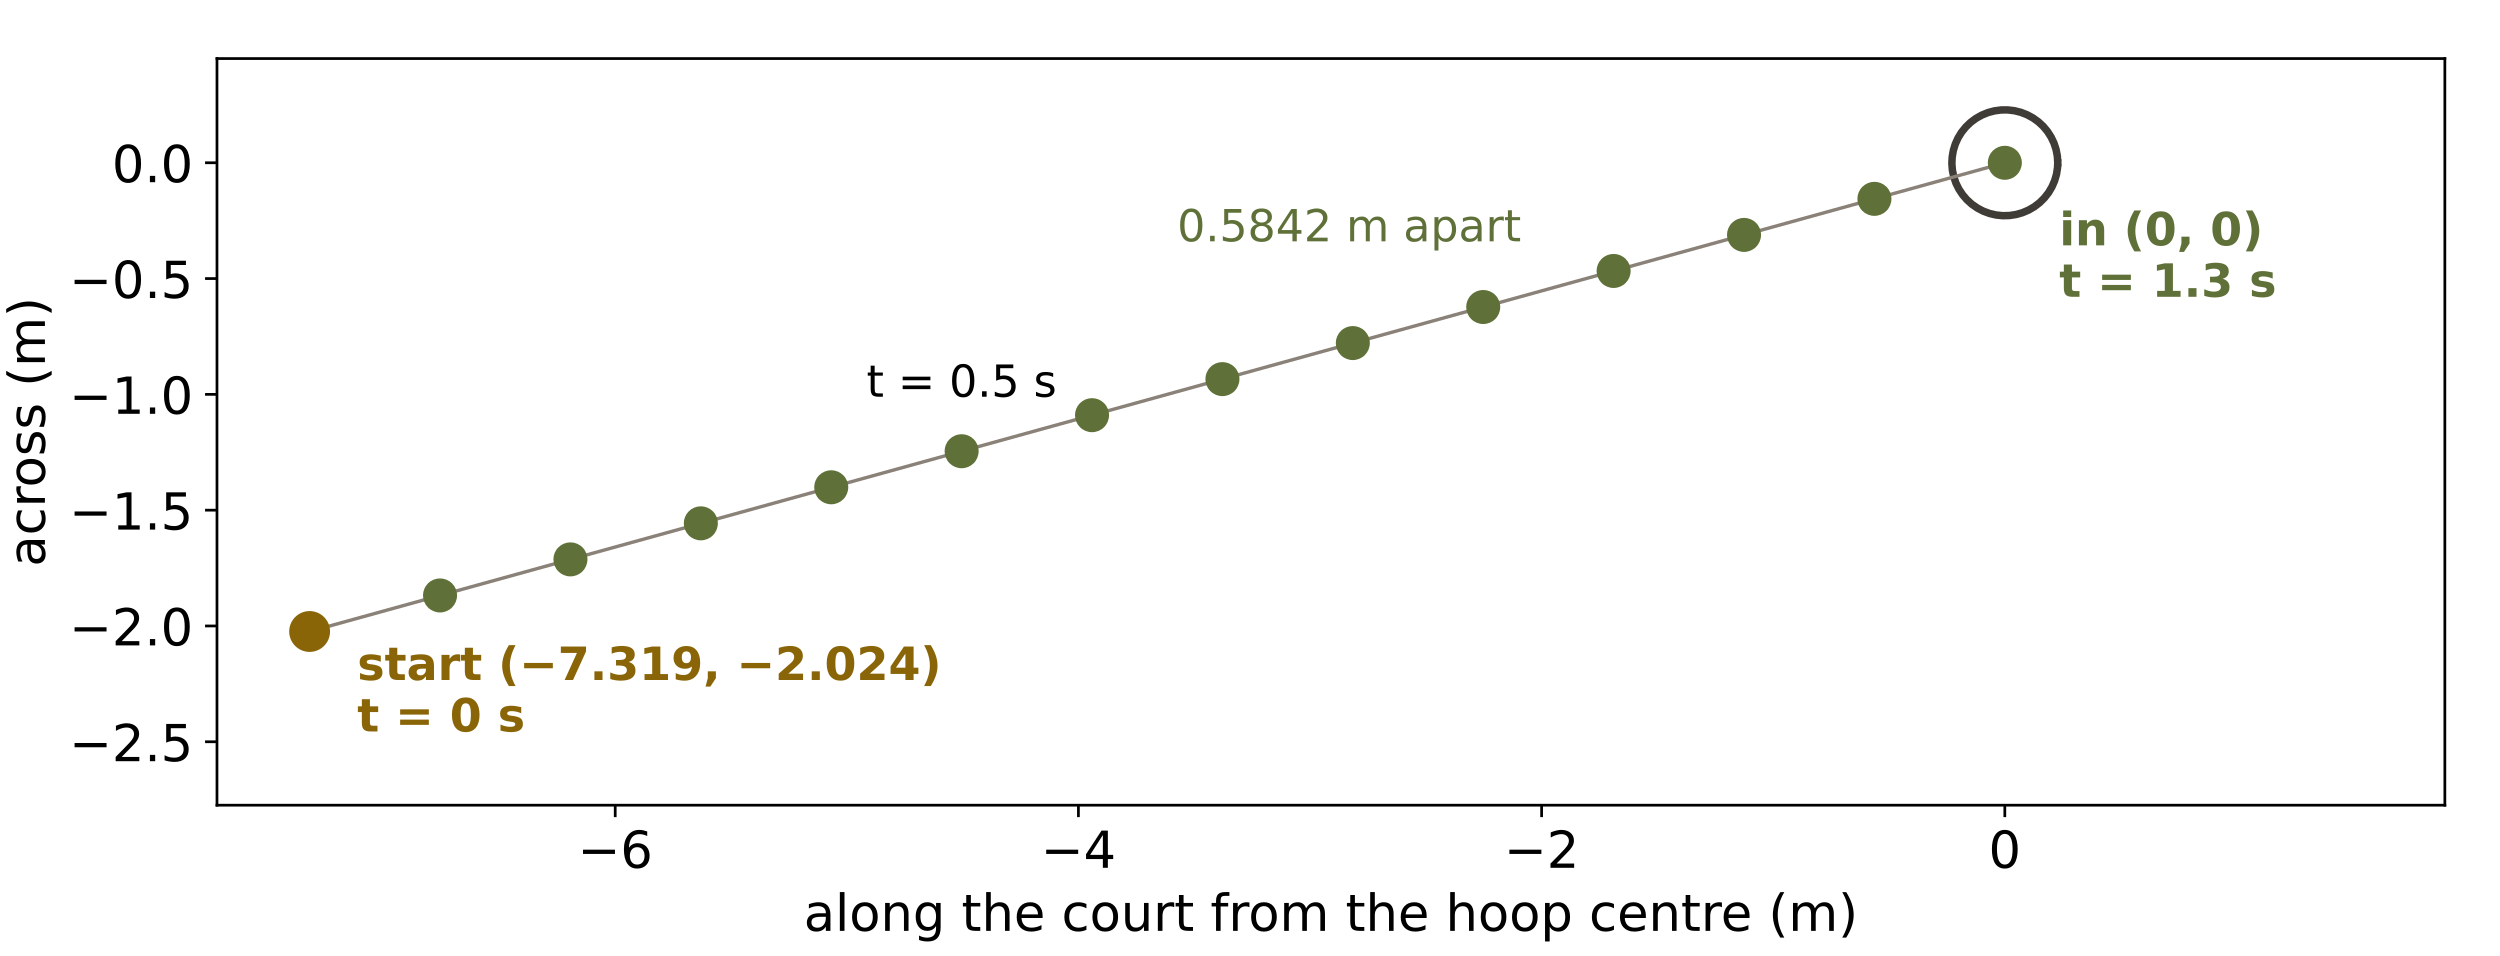
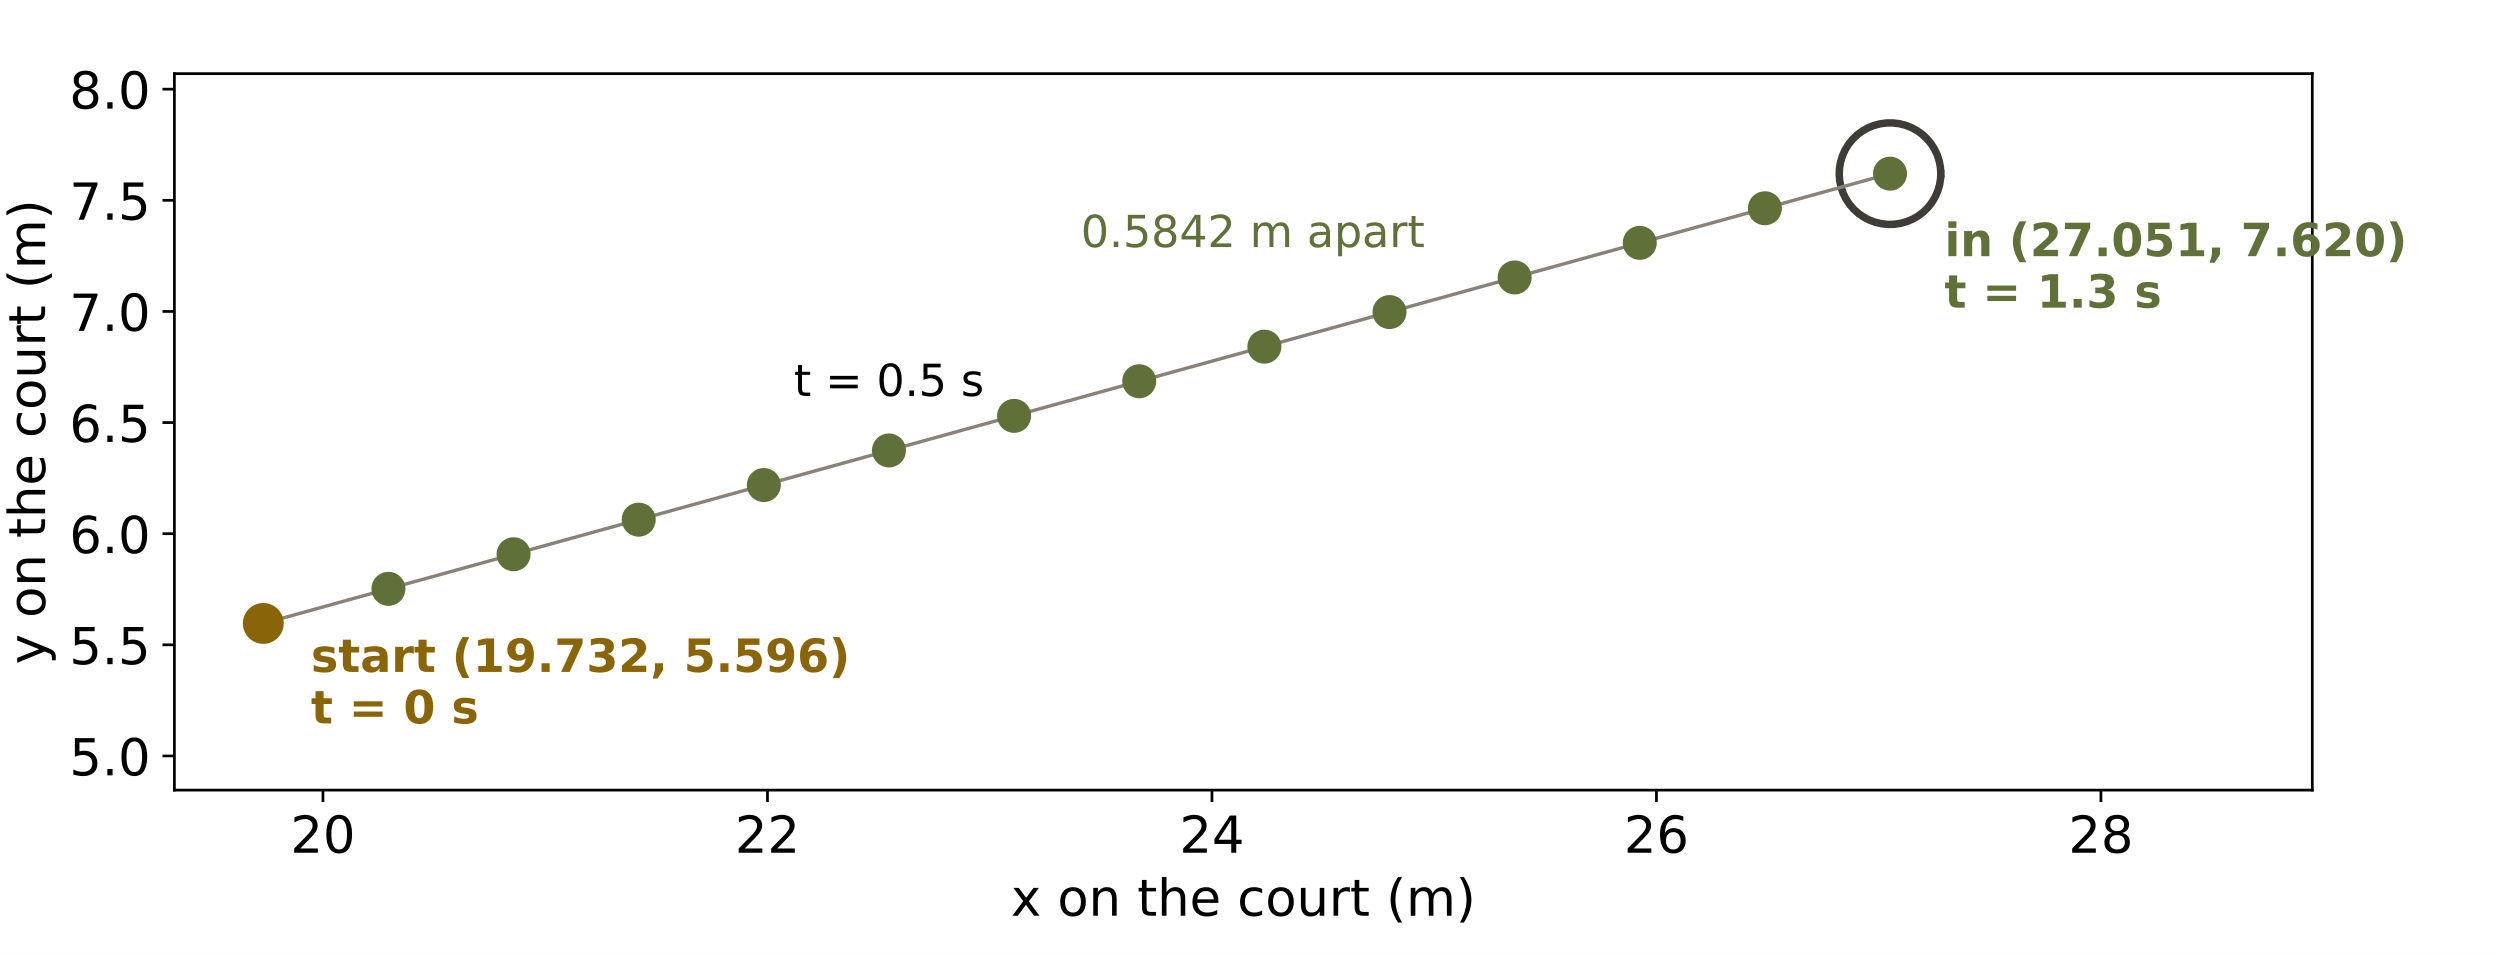
<svg xmlns="http://www.w3.org/2000/svg" xmlns:xlink="http://www.w3.org/1999/xlink" width="734.4pt" height="280.8pt" viewBox="0 0 734.4 280.8" version="1.1">
  <defs>
    <style type="text/css">*{stroke-linejoin: round; stroke-linecap: butt}</style>
  </defs>
  <g id="figure_1">
    <g id="patch_1">
      <path d="M 0 280.8  L 734.4 280.8  L 734.4 0  L 0 0  z " style="fill: #ffffff" />
    </g>
    <g id="axes_1">
      <g id="patch_2">
-         <path d="M 63.74 236.533  L 718.2 236.533  L 718.2 17.203  L 63.74 17.203  z " style="fill: #ffffff" />
+         <path d="M 51.23 232.104  L 679.258 232.104  L 679.258 21.632  L 51.23 21.632  z " style="fill: #ffffff" />
      </g>
      <g id="matplotlib.axis_1">
        <g id="xtick_1">
          <g id="line2d_1">
            <defs>
-               <path id="m898cec942b" d="M 0 0  L 0 3.5  " style="stroke: #000000; stroke-width: 0.8" />
+               <path id="m6b966c0b99" d="M 0 0  L 0 3.5  " style="stroke: #000000; stroke-width: 0.8" />
            </defs>
            <g>
-               <use xlink:href="#m898cec942b" x="180.726" y="236.533" style="stroke: #000000; stroke-width: 0.8" />
+               <use xlink:href="#m6b966c0b99" x="94.874" y="232.104" style="stroke: #000000; stroke-width: 0.8" />
            </g>
          </g>
          <g id="text_1">
-             <text style="font: 15px 'DejaVu Sans', 'Bitstream Vera Sans', 'Computer Modern Sans Serif', 'Lucida Grande', 'Verdana', 'Geneva', 'Lucid', 'Arial', 'Helvetica', 'Avant Garde', sans-serif; text-anchor: middle" x="180.726" y="254.931" transform="rotate(-0 180.7257 254.9309)">−6</text>
+             <text style="font: 15px 'DejaVu Sans', 'Bitstream Vera Sans', 'Computer Modern Sans Serif', 'Lucida Grande', 'Verdana', 'Geneva', 'Lucid', 'Arial', 'Helvetica', 'Avant Garde', sans-serif; text-anchor: middle" x="94.874" y="250.502" transform="rotate(-0 94.87433 250.5018)">20</text>
          </g>
        </g>
        <g id="xtick_2">
          <g id="line2d_2">
            <g>
-               <use xlink:href="#m898cec942b" x="316.795" y="236.533" style="stroke: #000000; stroke-width: 0.8" />
+               <use xlink:href="#m6b966c0b99" x="225.448" y="232.104" style="stroke: #000000; stroke-width: 0.8" />
            </g>
          </g>
          <g id="text_2">
-             <text style="font: 15px 'DejaVu Sans', 'Bitstream Vera Sans', 'Computer Modern Sans Serif', 'Lucida Grande', 'Verdana', 'Geneva', 'Lucid', 'Arial', 'Helvetica', 'Avant Garde', sans-serif; text-anchor: middle" x="316.795" y="254.931" transform="rotate(-0 316.7951 254.9309)">−4</text>
+             <text style="font: 15px 'DejaVu Sans', 'Bitstream Vera Sans', 'Computer Modern Sans Serif', 'Lucida Grande', 'Verdana', 'Geneva', 'Lucid', 'Arial', 'Helvetica', 'Avant Garde', sans-serif; text-anchor: middle" x="225.448" y="250.502" transform="rotate(-0 225.4483 250.5018)">22</text>
          </g>
        </g>
        <g id="xtick_3">
          <g id="line2d_3">
            <g>
-               <use xlink:href="#m898cec942b" x="452.865" y="236.533" style="stroke: #000000; stroke-width: 0.8" />
+               <use xlink:href="#m6b966c0b99" x="356.022" y="232.104" style="stroke: #000000; stroke-width: 0.8" />
            </g>
          </g>
          <g id="text_3">
-             <text style="font: 15px 'DejaVu Sans', 'Bitstream Vera Sans', 'Computer Modern Sans Serif', 'Lucida Grande', 'Verdana', 'Geneva', 'Lucid', 'Arial', 'Helvetica', 'Avant Garde', sans-serif; text-anchor: middle" x="452.865" y="254.931" transform="rotate(-0 452.8646 254.9309)">−2</text>
+             <text style="font: 15px 'DejaVu Sans', 'Bitstream Vera Sans', 'Computer Modern Sans Serif', 'Lucida Grande', 'Verdana', 'Geneva', 'Lucid', 'Arial', 'Helvetica', 'Avant Garde', sans-serif; text-anchor: middle" x="356.022" y="250.502" transform="rotate(-0 356.0222 250.5018)">24</text>
          </g>
        </g>
        <g id="xtick_4">
          <g id="line2d_4">
            <g>
-               <use xlink:href="#m898cec942b" x="588.934" y="236.533" style="stroke: #000000; stroke-width: 0.8" />
+               <use xlink:href="#m6b966c0b99" x="486.596" y="232.104" style="stroke: #000000; stroke-width: 0.8" />
            </g>
          </g>
          <g id="text_4">
-             <text style="font: 15px 'DejaVu Sans', 'Bitstream Vera Sans', 'Computer Modern Sans Serif', 'Lucida Grande', 'Verdana', 'Geneva', 'Lucid', 'Arial', 'Helvetica', 'Avant Garde', sans-serif; text-anchor: middle" x="588.934" y="254.931" transform="rotate(-0 588.934 254.9309)">0</text>
-           </g>
-         </g>
-         <g id="text_5">
-           <text style="font: 15px 'DejaVu Sans', 'Bitstream Vera Sans', 'Computer Modern Sans Serif', 'Lucida Grande', 'Verdana', 'Geneva', 'Lucid', 'Arial', 'Helvetica', 'Avant Garde', sans-serif; text-anchor: middle" x="390.97" y="273.448" transform="rotate(-0 390.97 273.4481)">along the court from the hoop centre (m)</text>
+             <text style="font: 15px 'DejaVu Sans', 'Bitstream Vera Sans', 'Computer Modern Sans Serif', 'Lucida Grande', 'Verdana', 'Geneva', 'Lucid', 'Arial', 'Helvetica', 'Avant Garde', sans-serif; text-anchor: middle" x="486.596" y="250.502" transform="rotate(-0 486.5961 250.5018)">26</text>
+           </g>
+         </g>
+         <g id="xtick_5">
+           <g id="line2d_5">
+             <g>
+               <use xlink:href="#m6b966c0b99" x="617.17" y="232.104" style="stroke: #000000; stroke-width: 0.8" />
+             </g>
+           </g>
+           <g id="text_5">
+             <text style="font: 15px 'DejaVu Sans', 'Bitstream Vera Sans', 'Computer Modern Sans Serif', 'Lucida Grande', 'Verdana', 'Geneva', 'Lucid', 'Arial', 'Helvetica', 'Avant Garde', sans-serif; text-anchor: middle" x="617.17" y="250.502" transform="rotate(-0 617.17 250.5018)">28</text>
+           </g>
+         </g>
+         <g id="text_6">
+           <text style="font: 15px 'DejaVu Sans', 'Bitstream Vera Sans', 'Computer Modern Sans Serif', 'Lucida Grande', 'Verdana', 'Geneva', 'Lucid', 'Arial', 'Helvetica', 'Avant Garde', sans-serif; text-anchor: middle" x="365.244" y="269.019" transform="rotate(-0 365.244 269.019)">x on the court (m)</text>
        </g>
      </g>
      <g id="matplotlib.axis_2">
        <g id="ytick_1">
-           <g id="line2d_5">
+           <g id="line2d_6">
            <defs>
-               <path id="m4697946fd1" d="M 0 0  L -3.5 0  " style="stroke: #000000; stroke-width: 0.8" />
+               <path id="m5ec3f1a71a" d="M 0 0  L -3.5 0  " style="stroke: #000000; stroke-width: 0.8" />
            </defs>
            <g>
-               <use xlink:href="#m4697946fd1" x="63.74" y="217.905" style="stroke: #000000; stroke-width: 0.8" />
-             </g>
-           </g>
-           <g id="text_6">
-             <text style="font: 15px 'DejaVu Sans', 'Bitstream Vera Sans', 'Computer Modern Sans Serif', 'Lucida Grande', 'Verdana', 'Geneva', 'Lucid', 'Arial', 'Helvetica', 'Avant Garde', sans-serif; text-anchor: end" x="56.74" y="223.604" transform="rotate(-0 56.74 223.6042)">−2.5</text>
+               <use xlink:href="#m5ec3f1a71a" x="51.23" y="222.063" style="stroke: #000000; stroke-width: 0.8" />
+             </g>
+           </g>
+           <g id="text_7">
+             <text style="font: 15px 'DejaVu Sans', 'Bitstream Vera Sans', 'Computer Modern Sans Serif', 'Lucida Grande', 'Verdana', 'Geneva', 'Lucid', 'Arial', 'Helvetica', 'Avant Garde', sans-serif; text-anchor: end" x="44.23" y="227.762" transform="rotate(-0 44.23 227.7618)">5.0</text>
          </g>
        </g>
        <g id="ytick_2">
-           <g id="line2d_6">
-             <g>
-               <use xlink:href="#m4697946fd1" x="63.74" y="183.888" style="stroke: #000000; stroke-width: 0.8" />
-             </g>
-           </g>
-           <g id="text_7">
-             <text style="font: 15px 'DejaVu Sans', 'Bitstream Vera Sans', 'Computer Modern Sans Serif', 'Lucida Grande', 'Verdana', 'Geneva', 'Lucid', 'Arial', 'Helvetica', 'Avant Garde', sans-serif; text-anchor: end" x="56.74" y="189.587" transform="rotate(-0 56.74 189.5868)">−2.0</text>
+           <g id="line2d_7">
+             <g>
+               <use xlink:href="#m5ec3f1a71a" x="51.23" y="189.42" style="stroke: #000000; stroke-width: 0.8" />
+             </g>
+           </g>
+           <g id="text_8">
+             <text style="font: 15px 'DejaVu Sans', 'Bitstream Vera Sans', 'Computer Modern Sans Serif', 'Lucida Grande', 'Verdana', 'Geneva', 'Lucid', 'Arial', 'Helvetica', 'Avant Garde', sans-serif; text-anchor: end" x="44.23" y="195.118" transform="rotate(-0 44.23 195.1184)">5.5</text>
          </g>
        </g>
        <g id="ytick_3">
-           <g id="line2d_7">
-             <g>
-               <use xlink:href="#m4697946fd1" x="63.74" y="149.871" style="stroke: #000000; stroke-width: 0.8" />
-             </g>
-           </g>
-           <g id="text_8">
-             <text style="font: 15px 'DejaVu Sans', 'Bitstream Vera Sans', 'Computer Modern Sans Serif', 'Lucida Grande', 'Verdana', 'Geneva', 'Lucid', 'Arial', 'Helvetica', 'Avant Garde', sans-serif; text-anchor: end" x="56.74" y="155.569" transform="rotate(-0 56.74 155.5695)">−1.5</text>
+           <g id="line2d_8">
+             <g>
+               <use xlink:href="#m5ec3f1a71a" x="51.23" y="156.776" style="stroke: #000000; stroke-width: 0.8" />
+             </g>
+           </g>
+           <g id="text_9">
+             <text style="font: 15px 'DejaVu Sans', 'Bitstream Vera Sans', 'Computer Modern Sans Serif', 'Lucida Grande', 'Verdana', 'Geneva', 'Lucid', 'Arial', 'Helvetica', 'Avant Garde', sans-serif; text-anchor: end" x="44.23" y="162.475" transform="rotate(-0 44.23 162.4749)">6.0</text>
          </g>
        </g>
        <g id="ytick_4">
-           <g id="line2d_8">
-             <g>
-               <use xlink:href="#m4697946fd1" x="63.74" y="115.853" style="stroke: #000000; stroke-width: 0.8" />
-             </g>
-           </g>
-           <g id="text_9">
-             <text style="font: 15px 'DejaVu Sans', 'Bitstream Vera Sans', 'Computer Modern Sans Serif', 'Lucida Grande', 'Verdana', 'Geneva', 'Lucid', 'Arial', 'Helvetica', 'Avant Garde', sans-serif; text-anchor: end" x="56.74" y="121.552" transform="rotate(-0 56.74 121.5521)">−1.0</text>
+           <g id="line2d_9">
+             <g>
+               <use xlink:href="#m5ec3f1a71a" x="51.23" y="124.133" style="stroke: #000000; stroke-width: 0.8" />
+             </g>
+           </g>
+           <g id="text_10">
+             <text style="font: 15px 'DejaVu Sans', 'Bitstream Vera Sans', 'Computer Modern Sans Serif', 'Lucida Grande', 'Verdana', 'Geneva', 'Lucid', 'Arial', 'Helvetica', 'Avant Garde', sans-serif; text-anchor: end" x="44.23" y="129.831" transform="rotate(-0 44.23 129.8314)">6.5</text>
          </g>
        </g>
        <g id="ytick_5">
-           <g id="line2d_9">
-             <g>
-               <use xlink:href="#m4697946fd1" x="63.74" y="81.836" style="stroke: #000000; stroke-width: 0.8" />
-             </g>
-           </g>
-           <g id="text_10">
-             <text style="font: 15px 'DejaVu Sans', 'Bitstream Vera Sans', 'Computer Modern Sans Serif', 'Lucida Grande', 'Verdana', 'Geneva', 'Lucid', 'Arial', 'Helvetica', 'Avant Garde', sans-serif; text-anchor: end" x="56.74" y="87.535" transform="rotate(-0 56.74 87.53475)">−0.5</text>
+           <g id="line2d_10">
+             <g>
+               <use xlink:href="#m5ec3f1a71a" x="51.23" y="91.489" style="stroke: #000000; stroke-width: 0.8" />
+             </g>
+           </g>
+           <g id="text_11">
+             <text style="font: 15px 'DejaVu Sans', 'Bitstream Vera Sans', 'Computer Modern Sans Serif', 'Lucida Grande', 'Verdana', 'Geneva', 'Lucid', 'Arial', 'Helvetica', 'Avant Garde', sans-serif; text-anchor: end" x="44.23" y="97.188" transform="rotate(-0 44.23 97.18793)">7.0</text>
          </g>
        </g>
        <g id="ytick_6">
-           <g id="line2d_10">
-             <g>
-               <use xlink:href="#m4697946fd1" x="63.74" y="47.819" style="stroke: #000000; stroke-width: 0.8" />
-             </g>
-           </g>
-           <g id="text_11">
-             <text style="font: 15px 'DejaVu Sans', 'Bitstream Vera Sans', 'Computer Modern Sans Serif', 'Lucida Grande', 'Verdana', 'Geneva', 'Lucid', 'Arial', 'Helvetica', 'Avant Garde', sans-serif; text-anchor: end" x="56.74" y="53.517" transform="rotate(-0 56.74 53.51739)">0.0</text>
-           </g>
-         </g>
-         <g id="text_12">
-           <text style="font: 15px 'DejaVu Sans', 'Bitstream Vera Sans', 'Computer Modern Sans Serif', 'Lucida Grande', 'Verdana', 'Geneva', 'Lucid', 'Arial', 'Helvetica', 'Avant Garde', sans-serif; text-anchor: middle" x="13.196" y="126.868" transform="rotate(-90 13.19625 126.8681)">across (m)</text>
-         </g>
-       </g>
-       <g id="line2d_11">
-         <path d="M 604.487 47.819  L 604.363 45.86  L 603.993 43.932  L 603.384 42.066  L 602.544 40.292  L 601.488 38.637  L 600.231 37.129  L 598.795 35.791  L 597.201 34.645  L 595.476 33.709  L 593.647 32.997  L 591.742 32.521  L 589.793 32.29  L 587.83 32.305  L 585.885 32.568  L 583.988 33.073  L 582.17 33.814  L 580.46 34.777  L 578.885 35.948  L 577.47 37.309  L 576.237 38.837  L 575.207 40.507  L 574.395 42.295  L 573.815 44.17  L 573.476 46.103  L 573.383 48.064  L 573.538 50.021  L 573.938 51.943  L 574.577 53.799  L 575.445 55.559  L 576.527 57.197  L 577.807 58.685  L 579.265 60  L 580.876 61.121  L 582.616 62.03  L 584.456 62.713  L 586.368 63.158  L 588.32 63.359  L 590.283 63.313  L 592.224 63.019  L 594.112 62.484  L 595.918 61.715  L 597.613 60.725  L 599.169 59.529  L 600.563 58.146  L 601.771 56.599  L 602.775 54.912  L 603.558 53.112  L 604.108 51.228  L 604.417 49.29  L 604.487 47.819  L 604.487 47.819  " clip-path="url(#p2bf09b479e)" style="fill: none; stroke: #3f3b36; stroke-width: 2.2; stroke-linecap: square" />
-       </g>
-       <g id="line2d_12">
-         <path d="M 90.954 185.507  L 588.934 47.819  " clip-path="url(#p2bf09b479e)" style="fill: none; stroke: #8a8178; stroke-linecap: square" />
+           <g id="line2d_11">
+             <g>
+               <use xlink:href="#m5ec3f1a71a" x="51.23" y="58.846" style="stroke: #000000; stroke-width: 0.8" />
+             </g>
+           </g>
+           <g id="text_12">
+             <text style="font: 15px 'DejaVu Sans', 'Bitstream Vera Sans', 'Computer Modern Sans Serif', 'Lucida Grande', 'Verdana', 'Geneva', 'Lucid', 'Arial', 'Helvetica', 'Avant Garde', sans-serif; text-anchor: end" x="44.23" y="64.544" transform="rotate(-0 44.23 64.54445)">7.5</text>
+           </g>
+         </g>
+         <g id="ytick_7">
+           <g id="line2d_12">
+             <g>
+               <use xlink:href="#m5ec3f1a71a" x="51.23" y="26.202" style="stroke: #000000; stroke-width: 0.8" />
+             </g>
+           </g>
+           <g id="text_13">
+             <text style="font: 15px 'DejaVu Sans', 'Bitstream Vera Sans', 'Computer Modern Sans Serif', 'Lucida Grande', 'Verdana', 'Geneva', 'Lucid', 'Arial', 'Helvetica', 'Avant Garde', sans-serif; text-anchor: end" x="44.23" y="31.901" transform="rotate(-0 44.23 31.90097)">8.0</text>
+           </g>
+         </g>
+         <g id="text_14">
+           <text style="font: 15px 'DejaVu Sans', 'Bitstream Vera Sans', 'Computer Modern Sans Serif', 'Lucida Grande', 'Verdana', 'Geneva', 'Lucid', 'Arial', 'Helvetica', 'Avant Garde', sans-serif; text-anchor: middle" x="13.256" y="126.868" transform="rotate(-90 13.25578 126.8681)">y on the court (m)</text>
+         </g>
      </g>
      <g id="line2d_13">
+         <path d="M 570.137 51.011  L 570.018 49.131  L 569.664 47.281  L 569.079 45.491  L 568.273 43.788  L 567.259 42.201  L 566.053 40.753  L 564.675 39.47  L 563.146 38.37  L 561.49 37.471  L 559.735 36.788  L 557.907 36.332  L 556.037 36.109  L 554.153 36.124  L 552.287 36.376  L 550.466 36.861  L 548.722 37.572  L 547.081 38.497  L 545.569 39.62  L 544.211 40.926  L 543.029 42.392  L 542.04 43.995  L 541.261 45.71  L 540.705 47.51  L 540.379 49.365  L 540.29 51.247  L 540.438 53.125  L 540.822 54.969  L 541.435 56.75  L 542.268 58.439  L 543.307 60.011  L 544.535 61.439  L 545.934 62.701  L 547.48 63.776  L 549.149 64.649  L 550.916 65.304  L 552.75 65.731  L 554.624 65.924  L 556.507 65.88  L 558.369 65.598  L 560.182 65.084  L 561.915 64.346  L 563.541 63.396  L 565.035 62.248  L 566.372 60.922  L 567.531 59.437  L 568.495 57.818  L 569.246 56.091  L 569.774 54.283  L 570.07 52.423  L 570.137 51.011  L 570.137 51.011  " clip-path="url(#p86c0ea9707)" style="fill: none; stroke: #3f3b36; stroke-width: 2.2; stroke-linecap: square" />
+       </g>
+       <g id="line2d_14">
+         <path d="M 77.345 183.139  L 555.213 51.011  " clip-path="url(#p86c0ea9707)" style="fill: none; stroke: #8a8178; stroke-linecap: square" />
+       </g>
+       <g id="line2d_15">
        <defs>
-           <path id="m0899ad58a0" d="M 0 4.5  C 1.193 4.5 2.338 4.026 3.182 3.182  C 4.026 2.338 4.5 1.193 4.5 0  C 4.5 -1.193 4.026 -2.338 3.182 -3.182  C 2.338 -4.026 1.193 -4.5 0 -4.5  C -1.193 -4.5 -2.338 -4.026 -3.182 -3.182  C -4.026 -2.338 -4.5 -1.193 -4.5 0  C -4.5 1.193 -4.026 2.338 -3.182 3.182  C -2.338 4.026 -1.193 4.5 0 4.5  z " style="stroke: #5f7038" />
+           <path id="m86aee5ff15" d="M 0 4.5  C 1.193 4.5 2.338 4.026 3.182 3.182  C 4.026 2.338 4.5 1.193 4.5 0  C 4.5 -1.193 4.026 -2.338 3.182 -3.182  C 2.338 -4.026 1.193 -4.5 0 -4.5  C -1.193 -4.5 -2.338 -4.026 -3.182 -3.182  C -4.026 -2.338 -4.5 -1.193 -4.5 0  C -4.5 1.193 -4.026 2.338 -3.182 3.182  C -2.338 4.026 -1.193 4.5 0 4.5  z " style="stroke: #5f7038" />
        </defs>
-         <g clip-path="url(#p2bf09b479e)">
-           <use xlink:href="#m0899ad58a0" x="90.954" y="185.507" style="fill: #5f7038; stroke: #5f7038" />
-           <use xlink:href="#m0899ad58a0" x="129.26" y="174.916" style="fill: #5f7038; stroke: #5f7038" />
-           <use xlink:href="#m0899ad58a0" x="167.566" y="164.324" style="fill: #5f7038; stroke: #5f7038" />
-           <use xlink:href="#m0899ad58a0" x="205.872" y="153.733" style="fill: #5f7038; stroke: #5f7038" />
-           <use xlink:href="#m0899ad58a0" x="244.179" y="143.141" style="fill: #5f7038; stroke: #5f7038" />
-           <use xlink:href="#m0899ad58a0" x="282.485" y="132.55" style="fill: #5f7038; stroke: #5f7038" />
-           <use xlink:href="#m0899ad58a0" x="320.791" y="121.959" style="fill: #5f7038; stroke: #5f7038" />
-           <use xlink:href="#m0899ad58a0" x="359.097" y="111.367" style="fill: #5f7038; stroke: #5f7038" />
-           <use xlink:href="#m0899ad58a0" x="397.403" y="100.776" style="fill: #5f7038; stroke: #5f7038" />
-           <use xlink:href="#m0899ad58a0" x="435.709" y="90.184" style="fill: #5f7038; stroke: #5f7038" />
-           <use xlink:href="#m0899ad58a0" x="474.016" y="79.593" style="fill: #5f7038; stroke: #5f7038" />
-           <use xlink:href="#m0899ad58a0" x="512.322" y="69.001" style="fill: #5f7038; stroke: #5f7038" />
-           <use xlink:href="#m0899ad58a0" x="550.628" y="58.41" style="fill: #5f7038; stroke: #5f7038" />
-           <use xlink:href="#m0899ad58a0" x="588.934" y="47.819" style="fill: #5f7038; stroke: #5f7038" />
-         </g>
-       </g>
-       <g id="line2d_14">
+         <g clip-path="url(#p86c0ea9707)">
+           <use xlink:href="#m86aee5ff15" x="77.345" y="183.139" style="fill: #5f7038; stroke: #5f7038" />
+           <use xlink:href="#m86aee5ff15" x="114.104" y="172.975" style="fill: #5f7038; stroke: #5f7038" />
+           <use xlink:href="#m86aee5ff15" x="150.863" y="162.812" style="fill: #5f7038; stroke: #5f7038" />
+           <use xlink:href="#m86aee5ff15" x="187.622" y="152.648" style="fill: #5f7038; stroke: #5f7038" />
+           <use xlink:href="#m86aee5ff15" x="224.381" y="142.484" style="fill: #5f7038; stroke: #5f7038" />
+           <use xlink:href="#m86aee5ff15" x="261.14" y="132.321" style="fill: #5f7038; stroke: #5f7038" />
+           <use xlink:href="#m86aee5ff15" x="297.899" y="122.157" style="fill: #5f7038; stroke: #5f7038" />
+           <use xlink:href="#m86aee5ff15" x="334.658" y="111.993" style="fill: #5f7038; stroke: #5f7038" />
+           <use xlink:href="#m86aee5ff15" x="371.417" y="101.83" style="fill: #5f7038; stroke: #5f7038" />
+           <use xlink:href="#m86aee5ff15" x="408.176" y="91.666" style="fill: #5f7038; stroke: #5f7038" />
+           <use xlink:href="#m86aee5ff15" x="444.935" y="81.502" style="fill: #5f7038; stroke: #5f7038" />
+           <use xlink:href="#m86aee5ff15" x="481.695" y="71.339" style="fill: #5f7038; stroke: #5f7038" />
+           <use xlink:href="#m86aee5ff15" x="518.454" y="61.175" style="fill: #5f7038; stroke: #5f7038" />
+           <use xlink:href="#m86aee5ff15" x="555.213" y="51.011" style="fill: #5f7038; stroke: #5f7038" />
+         </g>
+       </g>
+       <g id="line2d_16">
        <defs>
-           <path id="md0fdb63ded" d="M 0 5.5  C 1.459 5.5 2.858 4.92 3.889 3.889  C 4.92 2.858 5.5 1.459 5.5 0  C 5.5 -1.459 4.92 -2.858 3.889 -3.889  C 2.858 -4.92 1.459 -5.5 0 -5.5  C -1.459 -5.5 -2.858 -4.92 -3.889 -3.889  C -4.92 -2.858 -5.5 -1.459 -5.5 0  C -5.5 1.459 -4.92 2.858 -3.889 3.889  C -2.858 4.92 -1.459 5.5 0 5.5  z " style="stroke: #8a6508" />
+           <path id="m30abc04b8d" d="M 0 5.5  C 1.459 5.5 2.858 4.92 3.889 3.889  C 4.92 2.858 5.5 1.459 5.5 0  C 5.5 -1.459 4.92 -2.858 3.889 -3.889  C 2.858 -4.92 1.459 -5.5 0 -5.5  C -1.459 -5.5 -2.858 -4.92 -3.889 -3.889  C -4.92 -2.858 -5.5 -1.459 -5.5 0  C -5.5 1.459 -4.92 2.858 -3.889 3.889  C -2.858 4.92 -1.459 5.5 0 5.5  z " style="stroke: #8a6508" />
        </defs>
-         <g clip-path="url(#p2bf09b479e)">
-           <use xlink:href="#md0fdb63ded" x="90.954" y="185.507" style="fill: #8a6508; stroke: #8a6508" />
+         <g clip-path="url(#p86c0ea9707)">
+           <use xlink:href="#m30abc04b8d" x="77.345" y="183.139" style="fill: #8a6508; stroke: #8a6508" />
        </g>
      </g>
      <g id="patch_3">
-         <path d="M 63.74 236.533  L 63.74 17.203  " style="fill: none; stroke: #000000; stroke-width: 0.8; stroke-linejoin: miter; stroke-linecap: square" />
+         <path d="M 51.23 232.104  L 51.23 21.632  " style="fill: none; stroke: #000000; stroke-width: 0.8; stroke-linejoin: miter; stroke-linecap: square" />
      </g>
      <g id="patch_4">
-         <path d="M 718.2 236.533  L 718.2 17.203  " style="fill: none; stroke: #000000; stroke-width: 0.8; stroke-linejoin: miter; stroke-linecap: square" />
+         <path d="M 679.258 232.104  L 679.258 21.632  " style="fill: none; stroke: #000000; stroke-width: 0.8; stroke-linejoin: miter; stroke-linecap: square" />
      </g>
      <g id="patch_5">
-         <path d="M 63.74 236.533  L 718.2 236.533  " style="fill: none; stroke: #000000; stroke-width: 0.8; stroke-linejoin: miter; stroke-linecap: square" />
+         <path d="M 51.23 232.104  L 679.258 232.104  " style="fill: none; stroke: #000000; stroke-width: 0.8; stroke-linejoin: miter; stroke-linecap: square" />
      </g>
      <g id="patch_6">
-         <path d="M 63.74 17.203  L 718.2 17.203  " style="fill: none; stroke: #000000; stroke-width: 0.8; stroke-linejoin: miter; stroke-linecap: square" />
-       </g>
-       <g id="text_13">
-         <text style="fill: #8a6508; font: 700 13.5px 'DejaVu Sans', 'Bitstream Vera Sans', 'Computer Modern Sans Serif', 'Lucida Grande', 'Verdana', 'Geneva', 'Lucid', 'Arial', 'Helvetica', 'Avant Garde', sans-serif" transform="translate(104.9539 199.7651)">start (−7.319, −2.024)</text>
-         <text style="fill: #8a6508; font: 700 13.5px 'DejaVu Sans', 'Bitstream Vera Sans', 'Computer Modern Sans Serif', 'Lucida Grande', 'Verdana', 'Geneva', 'Lucid', 'Arial', 'Helvetica', 'Avant Garde', sans-serif" transform="translate(104.9539 214.8822)">t = 0 s</text>
-       </g>
-       <g id="text_14">
-         <text style="font: 13px 'DejaVu Sans', 'Bitstream Vera Sans', 'Computer Modern Sans Serif', 'Lucida Grande', 'Verdana', 'Geneva', 'Lucid', 'Arial', 'Helvetica', 'Avant Garde', sans-serif; text-anchor: middle" x="282.485" y="116.55" transform="rotate(-0 282.4847 116.55)">t = 0.5 s</text>
+         <path d="M 51.23 21.632  L 679.258 21.632  " style="fill: none; stroke: #000000; stroke-width: 0.8; stroke-linejoin: miter; stroke-linecap: square" />
      </g>
      <g id="text_15">
-         <text style="fill: #5f7038; font: 700 13.5px 'DejaVu Sans', 'Bitstream Vera Sans', 'Computer Modern Sans Serif', 'Lucida Grande', 'Verdana', 'Geneva', 'Lucid', 'Arial', 'Helvetica', 'Avant Garde', sans-serif" transform="translate(604.934 72.07645)">in (0, 0)</text>
-         <text style="fill: #5f7038; font: 700 13.5px 'DejaVu Sans', 'Bitstream Vera Sans', 'Computer Modern Sans Serif', 'Lucida Grande', 'Verdana', 'Geneva', 'Lucid', 'Arial', 'Helvetica', 'Avant Garde', sans-serif" transform="translate(604.934 87.1935)">t = 1.3 s</text>
+         <text style="fill: #8a6508; font: 700 13.5px 'DejaVu Sans', 'Bitstream Vera Sans', 'Computer Modern Sans Serif', 'Lucida Grande', 'Verdana', 'Geneva', 'Lucid', 'Arial', 'Helvetica', 'Avant Garde', sans-serif" transform="translate(91.34478 197.3968)">start (19.732, 5.596)</text>
+         <text style="fill: #8a6508; font: 700 13.5px 'DejaVu Sans', 'Bitstream Vera Sans', 'Computer Modern Sans Serif', 'Lucida Grande', 'Verdana', 'Geneva', 'Lucid', 'Arial', 'Helvetica', 'Avant Garde', sans-serif" transform="translate(91.34478 212.5139)">t = 0 s</text>
      </g>
      <g id="text_16">
-         <text style="fill: #5f7038; font: 13px 'DejaVu Sans', 'Bitstream Vera Sans', 'Computer Modern Sans Serif', 'Lucida Grande', 'Verdana', 'Geneva', 'Lucid', 'Arial', 'Helvetica', 'Avant Garde', sans-serif; text-anchor: end" x="446.862" y="70.889" transform="rotate(-0 446.8625 70.88859)">0.5842 m apart</text>
+         <text style="font: 13px 'DejaVu Sans', 'Bitstream Vera Sans', 'Computer Modern Sans Serif', 'Lucida Grande', 'Verdana', 'Geneva', 'Lucid', 'Arial', 'Helvetica', 'Avant Garde', sans-serif; text-anchor: middle" x="261.14" y="116.321" transform="rotate(-0 261.1401 116.3206)">t = 0.5 s</text>
+       </g>
+       <g id="text_17">
+         <text style="fill: #5f7038; font: 700 13.5px 'DejaVu Sans', 'Bitstream Vera Sans', 'Computer Modern Sans Serif', 'Lucida Grande', 'Verdana', 'Geneva', 'Lucid', 'Arial', 'Helvetica', 'Avant Garde', sans-serif" transform="translate(571.2127 75.26907)">in (27.051, 7.620)</text>
+         <text style="fill: #5f7038; font: 700 13.5px 'DejaVu Sans', 'Bitstream Vera Sans', 'Computer Modern Sans Serif', 'Lucida Grande', 'Verdana', 'Geneva', 'Lucid', 'Arial', 'Helvetica', 'Avant Garde', sans-serif" transform="translate(571.2127 90.38612)">t = 1.3 s</text>
+       </g>
+       <g id="text_18">
+         <text style="fill: #5f7038; font: 13px 'DejaVu Sans', 'Bitstream Vera Sans', 'Computer Modern Sans Serif', 'Lucida Grande', 'Verdana', 'Geneva', 'Lucid', 'Arial', 'Helvetica', 'Avant Garde', sans-serif; text-anchor: end" x="418.556" y="72.584" transform="rotate(-0 418.5559 72.58404)">0.5842 m apart</text>
      </g>
    </g>
  </g>
  <defs>
-     <clipPath id="p2bf09b479e">
-       <rect x="63.74" y="17.203" width="654.46" height="219.33" />
+     <clipPath id="p86c0ea9707">
+       <rect x="51.23" y="21.632" width="628.028" height="210.472" />
    </clipPath>
  </defs>
</svg>
